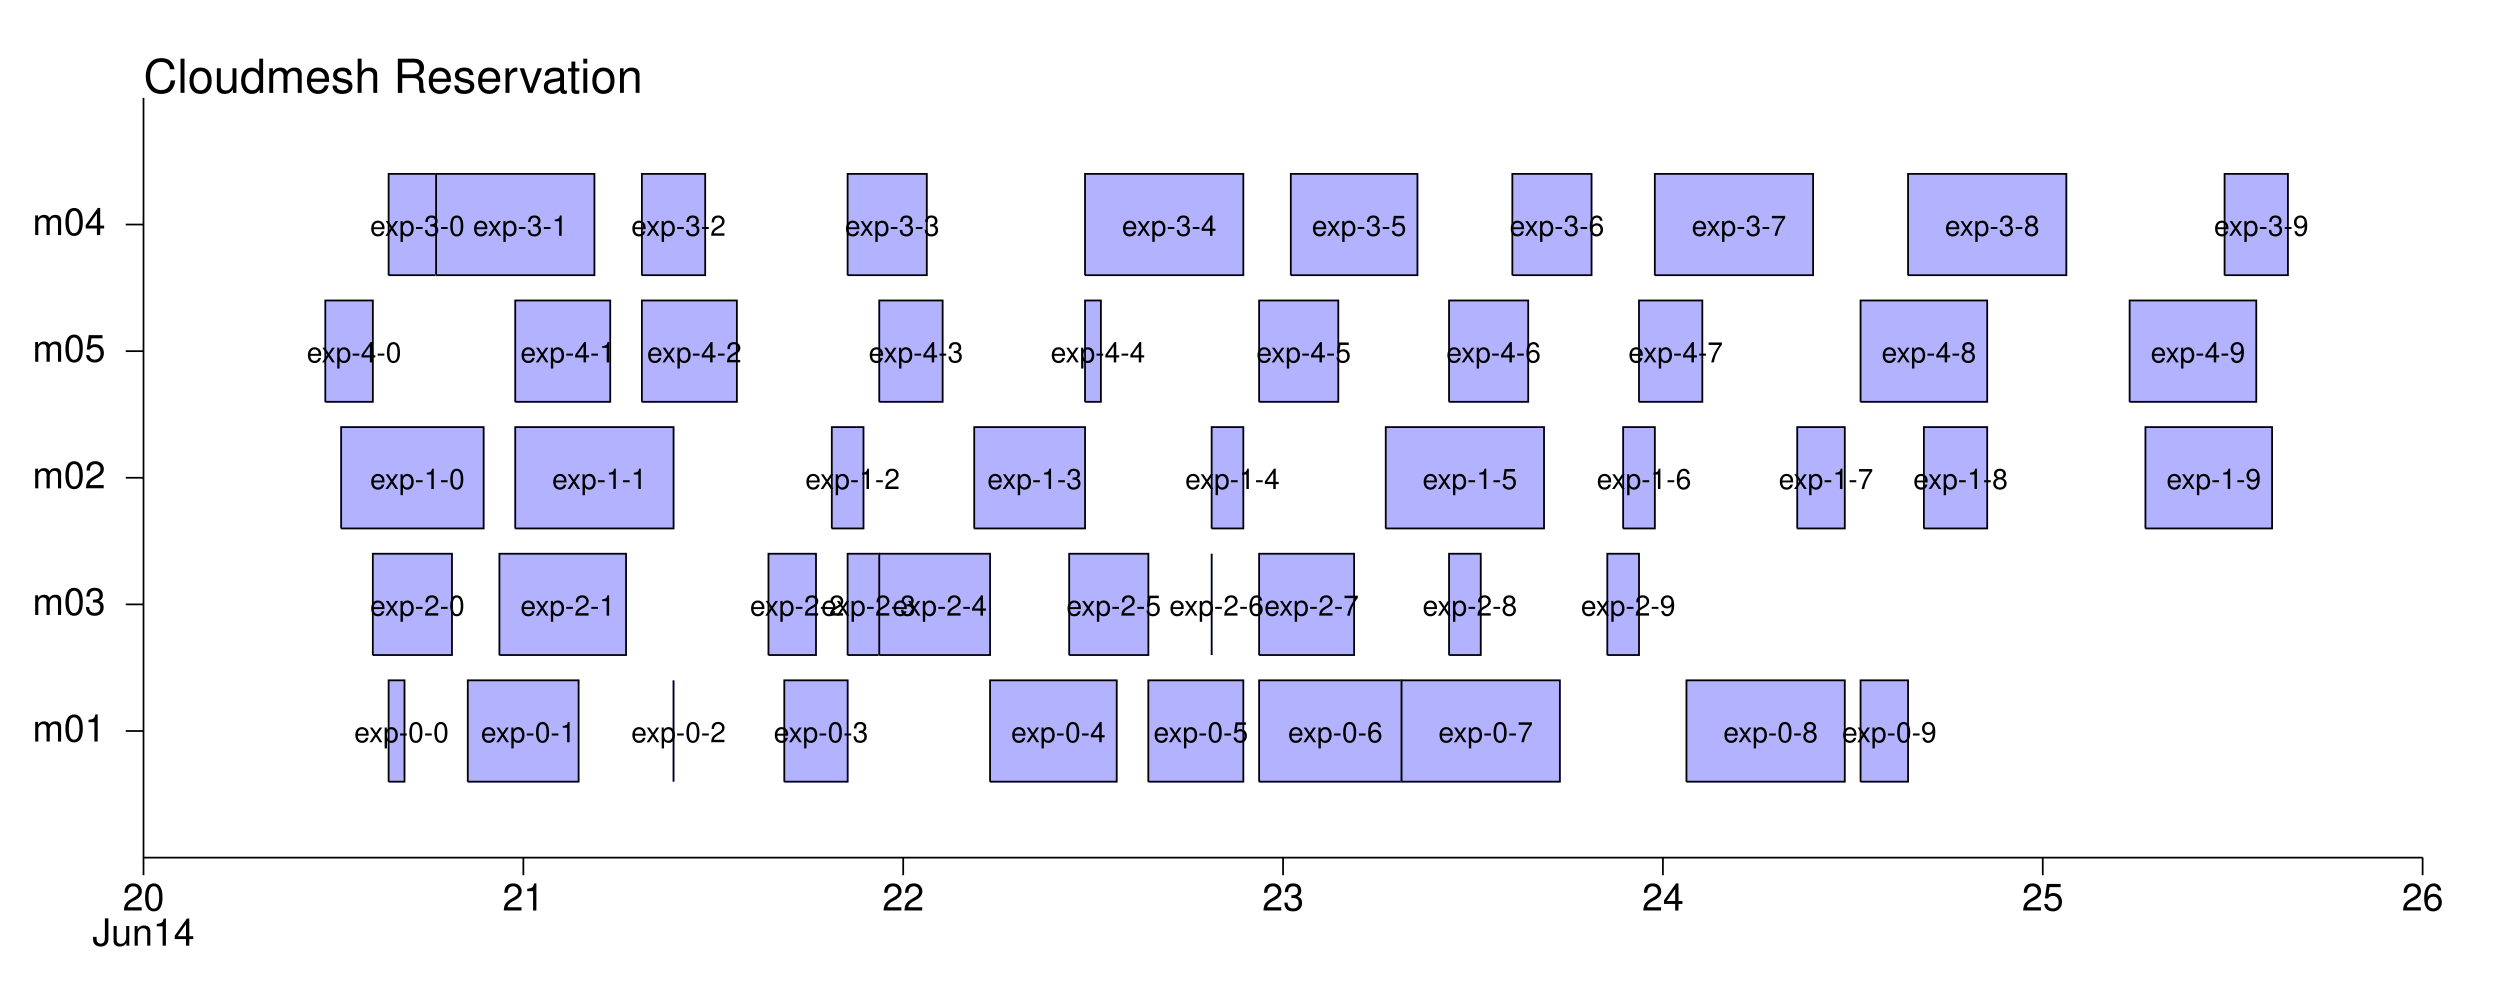
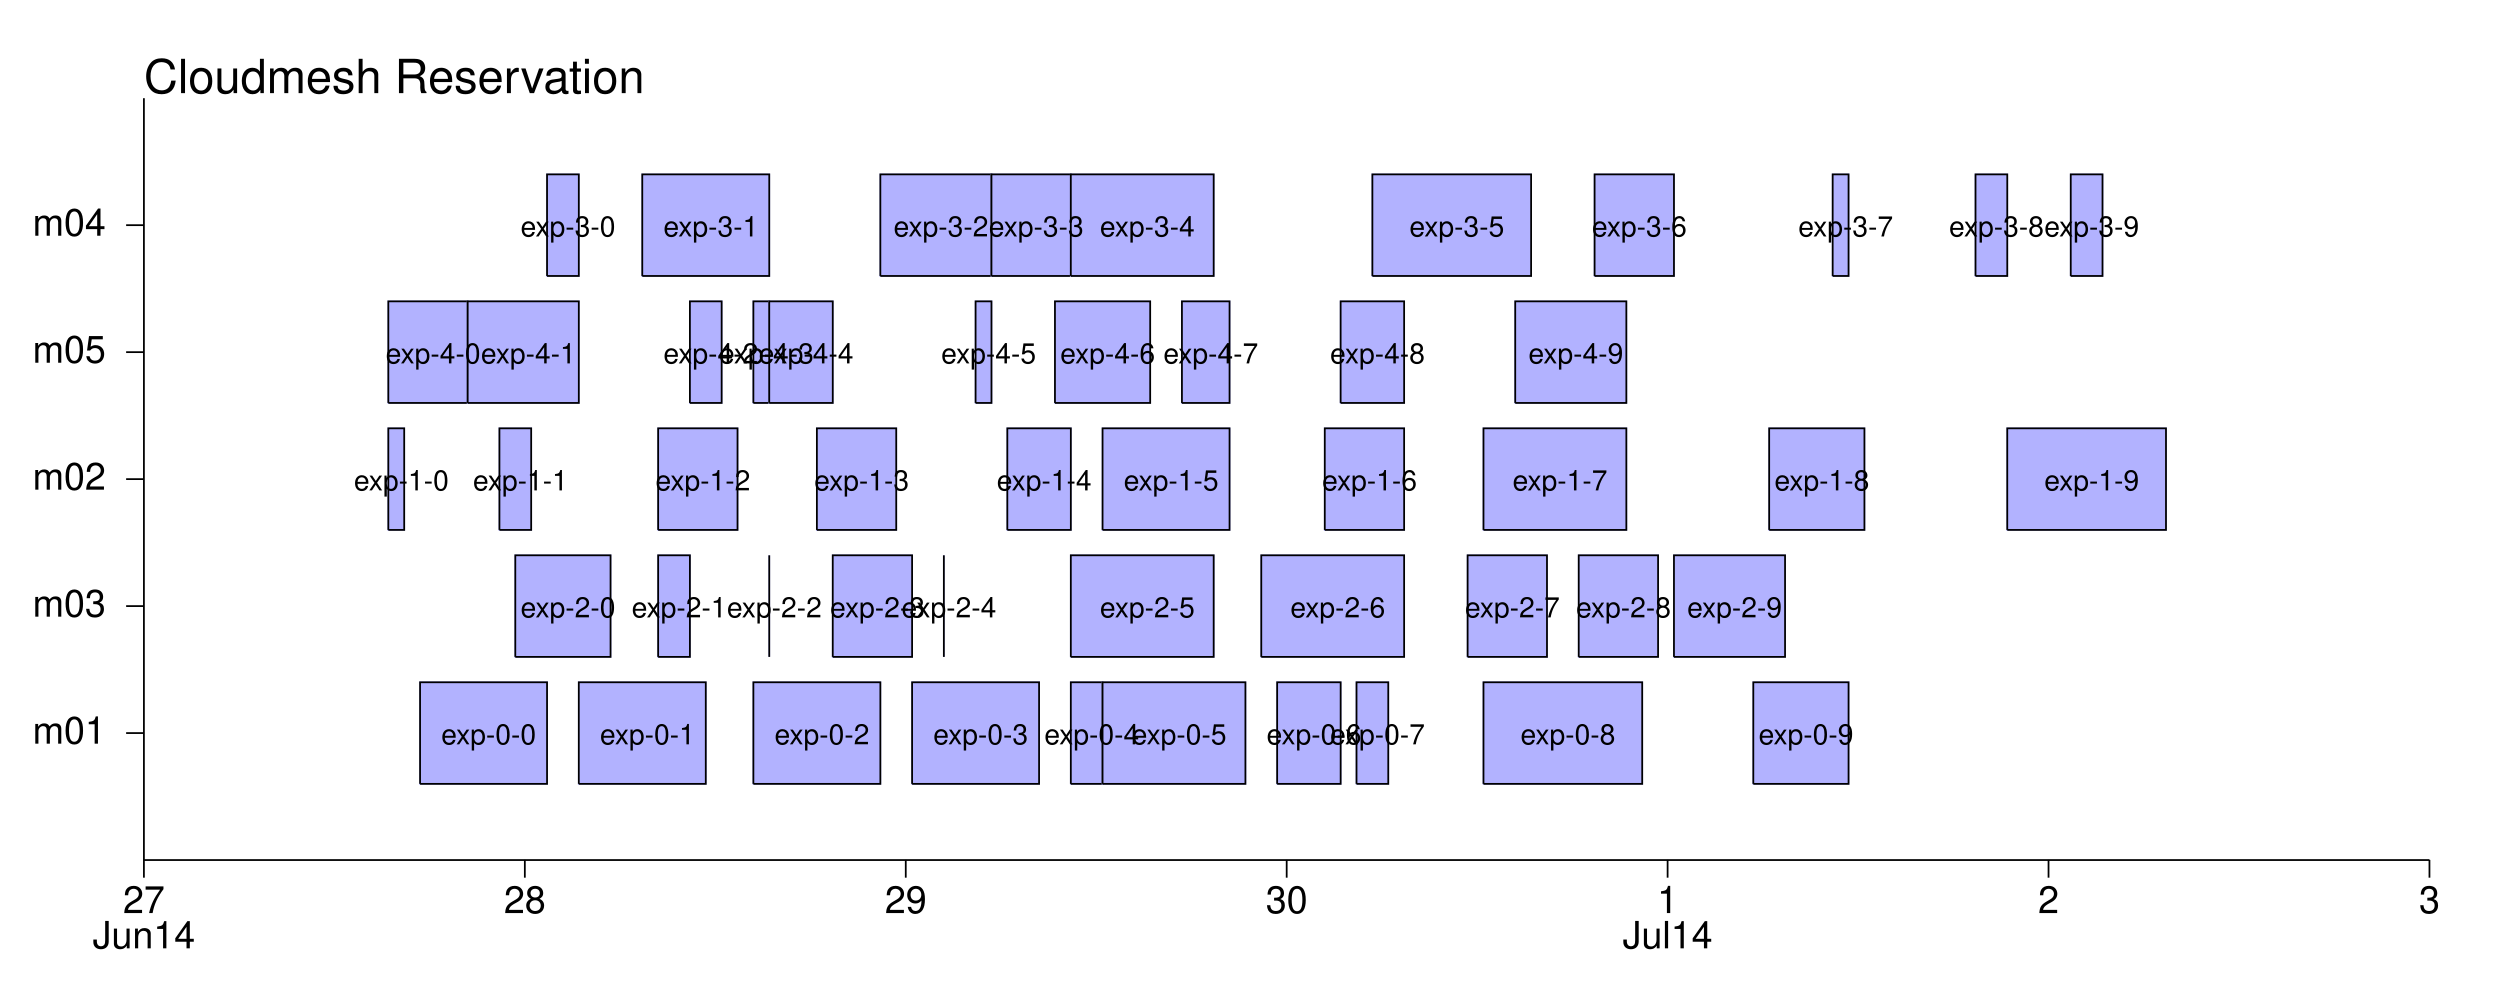
- <svg xmlns="http://www.w3.org/2000/svg" viewBox="0 0 710.80 283.28">
+ <svg xmlns="http://www.w3.org/2000/svg" viewBox="0 0 708.80 283.28">
  <g transform="translate(-31.20,-260.16)">
    <g style="fill:#000000;stroke:#000000;font-family:Helvetica;">
      <g style="stroke-width:0.6;font-size:10pt;text-anchor:start;">
        <text x="72.00" y="286.56" stroke="none">Cloudmesh Reservation</text>
      </g>
      <g style="stroke-width:0.6;font-size:8pt;text-anchor:middle;">
-         <text x="72.00" y="519.04" stroke="none">20</text>
+         <text x="72.00" y="519.04" stroke="none">27</text>
        <text x="72.00" y="529.04" stroke="none">Jun14</text>
      </g>
      <g style="stroke-width:0.5;font-size:8pt;text-anchor:middle;">
        <path d="M72 509l0 -5.04" fill="none" />
-         <text x="180.00" y="519.04" stroke="none">21</text>
+         <text x="180.00" y="519.04" stroke="none">28</text>
        <path d="M180 509l0 -5.04" fill="none" />
-         <text x="288.00" y="519.04" stroke="none">22</text>
+         <text x="288.00" y="519.04" stroke="none">29</text>
        <path d="M288 509l0 -5.04" fill="none" />
-         <text x="396.00" y="519.04" stroke="none">23</text>
+         <text x="396.00" y="519.04" stroke="none">30</text>
        <path d="M396 509l0 -5.04" fill="none" />
-         <text x="504.00" y="519.04" stroke="none">24</text>
+         <text x="504.00" y="519.04" stroke="none">1</text>
+         <text x="504.00" y="529.04" stroke="none">Jul14</text>
        <path d="M504 509l0 -5.04" fill="none" />
-         <text x="612.00" y="519.04" stroke="none">25</text>
+         <text x="612.00" y="519.04" stroke="none">2</text>
        <path d="M612 509l0 -5.04" fill="none" />
-         <text x="720.00" y="519.04" stroke="none">26</text>
+         <text x="720.00" y="519.04" stroke="none">3</text>
        <path d="M720 509l0 -5.04" fill="none" />
        <path d="M72 504l648 0" fill="none" />
      </g>
      <g style="stroke-width:0.5;font-size:8pt;text-anchor:end;">
        <text x="61.20" y="327.00" stroke="none">m04</text>
        <path d="M66.96 324l5.04 0" fill="none" />
        <text x="61.20" y="363.00" stroke="none">m05</text>
        <path d="M66.96 360l5.04 0" fill="none" />
        <text x="61.20" y="399.00" stroke="none">m02</text>
        <path d="M66.96 396l5.04 0" fill="none" />
        <text x="61.20" y="435.00" stroke="none">m03</text>
        <path d="M66.96 432l5.04 0" fill="none" />
        <text x="61.20" y="471.00" stroke="none">m01</text>
        <path d="M66.96 468l5.04 0" fill="none" />
        <path d="M72 504l0 -216" fill="none" />
-         <path d="M641.2 410.4l36 0l0 -28.8l-36 0z" fill="#b2b2ff" stroke="#b2b2ff" />
-         <path d="M641.2 410.4l36 0l0 -28.8l-36 0l0 28.8" fill="none" />
-         <path d="M137.2 446.4l22.5 0l0 -28.8l-22.5 0z" fill="#b2b2ff" stroke="#b2b2ff" />
-         <path d="M137.2 446.4l22.5 0l0 -28.8l-22.5 0l0 28.8" fill="none" />
-         <path d="M173.2 446.4l36 0l0 -28.8l-36 0z" fill="#b2b2ff" stroke="#b2b2ff" />
-         <path d="M173.2 446.4l36 0l0 -28.8l-36 0l0 28.8" fill="none" />
-         <path d="M249.7 446.4l13.5 0l0 -28.8l-13.5 0z" fill="#b2b2ff" stroke="#b2b2ff" />
-         <path d="M249.7 446.4l13.5 0l0 -28.8l-13.5 0l0 28.8" fill="none" />
-         <path d="M272.2 446.4l9 0l0 -28.8l-9 0z" fill="#b2b2ff" stroke="#b2b2ff" />
-         <path d="M272.2 446.4l9 0l0 -28.8l-9 0l0 28.8" fill="none" />
-         <path d="M281.2 446.4l31.5 0l0 -28.8l-31.5 0z" fill="#b2b2ff" stroke="#b2b2ff" />
-         <path d="M281.2 446.4l31.5 0l0 -28.8l-31.5 0l0 28.8" fill="none" />
-         <path d="M335.2 446.4l22.5 0l0 -28.8l-22.5 0z" fill="#b2b2ff" stroke="#b2b2ff" />
-         <path d="M335.2 446.4l22.5 0l0 -28.8l-22.5 0l0 28.8" fill="none" />
-         <path d="M375.7 446.4l0 0l0 -28.8l0 0z" fill="#b2b2ff" stroke="#b2b2ff" />
-         <path d="M375.7 446.4l0 0l0 -28.8l0 0l0 28.8" fill="none" />
-         <path d="M389.2 446.4l27 0l0 -28.8l-27 0z" fill="#b2b2ff" stroke="#b2b2ff" />
-         <path d="M389.2 446.4l27 0l0 -28.8l-27 0l0 28.8" fill="none" />
-         <path d="M443.2 446.4l9 0l0 -28.8l-9 0z" fill="#b2b2ff" stroke="#b2b2ff" />
-         <path d="M443.2 446.4l9 0l0 -28.8l-9 0l0 28.8" fill="none" />
-         <path d="M488.2 446.4l9 0l0 -28.8l-9 0z" fill="#b2b2ff" stroke="#b2b2ff" />
-         <path d="M488.2 446.4l9 0l0 -28.8l-9 0l0 28.8" fill="none" />
-         <path d="M141.7 338.4l13.5 0l0 -28.8l-13.5 0z" fill="#b2b2ff" stroke="#b2b2ff" />
-         <path d="M141.7 338.4l13.5 0l0 -28.8l-13.5 0l0 28.8" fill="none" />
-         <path d="M155.2 338.4l45 0l0 -28.8l-45 0z" fill="#b2b2ff" stroke="#b2b2ff" />
-         <path d="M155.2 338.4l45 0l0 -28.8l-45 0l0 28.8" fill="none" />
-         <path d="M213.7 338.4l18 0l0 -28.8l-18 0z" fill="#b2b2ff" stroke="#b2b2ff" />
-         <path d="M213.7 338.4l18 0l0 -28.8l-18 0l0 28.8" fill="none" />
-         <path d="M272.2 338.4l22.5 0l0 -28.8l-22.5 0z" fill="#b2b2ff" stroke="#b2b2ff" />
-         <path d="M272.2 338.4l22.5 0l0 -28.8l-22.5 0l0 28.8" fill="none" />
-         <path d="M339.7 338.4l45 0l0 -28.8l-45 0z" fill="#b2b2ff" stroke="#b2b2ff" />
-         <path d="M339.7 338.4l45 0l0 -28.8l-45 0l0 28.8" fill="none" />
-         <path d="M398.2 338.4l36 0l0 -28.8l-36 0z" fill="#b2b2ff" stroke="#b2b2ff" />
-         <path d="M398.2 338.4l36 0l0 -28.8l-36 0l0 28.8" fill="none" />
-         <path d="M461.2 338.4l22.5 0l0 -28.8l-22.5 0z" fill="#b2b2ff" stroke="#b2b2ff" />
-         <path d="M461.2 338.4l22.5 0l0 -28.8l-22.5 0l0 28.8" fill="none" />
-         <path d="M501.7 338.4l45 0l0 -28.8l-45 0z" fill="#b2b2ff" stroke="#b2b2ff" />
-         <path d="M501.7 338.4l45 0l0 -28.8l-45 0l0 28.8" fill="none" />
-         <path d="M573.7 338.4l45 0l0 -28.8l-45 0z" fill="#b2b2ff" stroke="#b2b2ff" />
-         <path d="M573.7 338.4l45 0l0 -28.8l-45 0l0 28.8" fill="none" />
-         <path d="M663.7 338.4l18 0l0 -28.8l-18 0z" fill="#b2b2ff" stroke="#b2b2ff" />
-         <path d="M663.7 338.4l18 0l0 -28.8l-18 0l0 28.8" fill="none" />
-         <path d="M123.7 374.4l13.5 0l0 -28.8l-13.5 0z" fill="#b2b2ff" stroke="#b2b2ff" />
-         <path d="M123.7 374.4l13.5 0l0 -28.8l-13.5 0l0 28.8" fill="none" />
-         <path d="M177.7 374.4l27 0l0 -28.8l-27 0z" fill="#b2b2ff" stroke="#b2b2ff" />
-         <path d="M177.7 374.4l27 0l0 -28.8l-27 0l0 28.8" fill="none" />
-         <path d="M213.7 374.4l27 0l0 -28.8l-27 0z" fill="#b2b2ff" stroke="#b2b2ff" />
-         <path d="M213.7 374.4l27 0l0 -28.8l-27 0l0 28.8" fill="none" />
-         <path d="M281.2 374.4l18 0l0 -28.8l-18 0z" fill="#b2b2ff" stroke="#b2b2ff" />
-         <path d="M281.2 374.4l18 0l0 -28.8l-18 0l0 28.8" fill="none" />
-         <path d="M339.7 374.4l4.5 0l0 -28.8l-4.5 0z" fill="#b2b2ff" stroke="#b2b2ff" />
-         <path d="M339.7 374.4l4.5 0l0 -28.8l-4.5 0l0 28.8" fill="none" />
-         <path d="M389.2 374.4l22.5 0l0 -28.8l-22.5 0z" fill="#b2b2ff" stroke="#b2b2ff" />
-         <path d="M389.2 374.4l22.5 0l0 -28.8l-22.5 0l0 28.8" fill="none" />
-         <path d="M443.2 374.4l22.5 0l0 -28.8l-22.5 0z" fill="#b2b2ff" stroke="#b2b2ff" />
-         <path d="M443.2 374.4l22.5 0l0 -28.8l-22.5 0l0 28.8" fill="none" />
-         <path d="M497.2 374.4l18 0l0 -28.8l-18 0z" fill="#b2b2ff" stroke="#b2b2ff" />
-         <path d="M497.2 374.4l18 0l0 -28.8l-18 0l0 28.8" fill="none" />
-         <path d="M560.2 374.4l36 0l0 -28.8l-36 0z" fill="#b2b2ff" stroke="#b2b2ff" />
-         <path d="M560.2 374.4l36 0l0 -28.8l-36 0l0 28.8" fill="none" />
-         <path d="M636.7 374.4l36 0l0 -28.8l-36 0z" fill="#b2b2ff" stroke="#b2b2ff" />
-         <path d="M636.7 374.4l36 0l0 -28.8l-36 0l0 28.8" fill="none" />
-         <path d="M141.7 482.4l4.5 0l0 -28.8l-4.5 0z" fill="#b2b2ff" stroke="#b2b2ff" />
-         <path d="M141.7 482.4l4.5 0l0 -28.8l-4.5 0l0 28.8" fill="none" />
-         <path d="M164.2 482.4l31.5 0l0 -28.8l-31.5 0z" fill="#b2b2ff" stroke="#b2b2ff" />
-         <path d="M164.2 482.4l31.5 0l0 -28.8l-31.5 0l0 28.8" fill="none" />
-         <path d="M222.7 482.4l0 0l0 -28.8l0 0z" fill="#b2b2ff" stroke="#b2b2ff" />
-         <path d="M222.7 482.4l0 0l0 -28.8l0 0l0 28.8" fill="none" />
-         <path d="M254.2 482.4l18 0l0 -28.8l-18 0z" fill="#b2b2ff" stroke="#b2b2ff" />
-         <path d="M254.2 482.4l18 0l0 -28.8l-18 0l0 28.8" fill="none" />
-         <path d="M312.7 482.4l36 0l0 -28.8l-36 0z" fill="#b2b2ff" stroke="#b2b2ff" />
-         <path d="M312.7 482.4l36 0l0 -28.8l-36 0l0 28.8" fill="none" />
-         <path d="M357.7 482.4l27 0l0 -28.8l-27 0z" fill="#b2b2ff" stroke="#b2b2ff" />
-         <path d="M357.7 482.4l27 0l0 -28.8l-27 0l0 28.8" fill="none" />
-         <path d="M389.2 482.4l40.5 0l0 -28.8l-40.5 0z" fill="#b2b2ff" stroke="#b2b2ff" />
-         <path d="M389.2 482.4l40.5 0l0 -28.8l-40.5 0l0 28.8" fill="none" />
-         <path d="M429.7 482.4l45 0l0 -28.8l-45 0z" fill="#b2b2ff" stroke="#b2b2ff" />
-         <path d="M429.7 482.4l45 0l0 -28.8l-45 0l0 28.8" fill="none" />
-         <path d="M510.7 482.4l45 0l0 -28.8l-45 0z" fill="#b2b2ff" stroke="#b2b2ff" />
-         <path d="M510.7 482.4l45 0l0 -28.8l-45 0l0 28.8" fill="none" />
-         <path d="M560.2 482.4l13.5 0l0 -28.8l-13.5 0z" fill="#b2b2ff" stroke="#b2b2ff" />
-         <path d="M560.2 482.4l13.5 0l0 -28.8l-13.5 0l0 28.8" fill="none" />
-         <path d="M128.2 410.4l40.5 0l0 -28.8l-40.5 0z" fill="#b2b2ff" stroke="#b2b2ff" />
-         <path d="M128.2 410.4l40.5 0l0 -28.8l-40.5 0l0 28.8" fill="none" />
-         <path d="M177.7 410.4l45 0l0 -28.8l-45 0z" fill="#b2b2ff" stroke="#b2b2ff" />
-         <path d="M177.7 410.4l45 0l0 -28.8l-45 0l0 28.8" fill="none" />
-         <path d="M267.7 410.4l9 0l0 -28.8l-9 0z" fill="#b2b2ff" stroke="#b2b2ff" />
-         <path d="M267.7 410.4l9 0l0 -28.8l-9 0l0 28.8" fill="none" />
-         <path d="M308.2 410.4l31.5 0l0 -28.8l-31.5 0z" fill="#b2b2ff" stroke="#b2b2ff" />
-         <path d="M308.2 410.4l31.5 0l0 -28.8l-31.5 0l0 28.8" fill="none" />
-         <path d="M375.7 410.4l9 0l0 -28.8l-9 0z" fill="#b2b2ff" stroke="#b2b2ff" />
-         <path d="M375.7 410.4l9 0l0 -28.8l-9 0l0 28.8" fill="none" />
-         <path d="M425.2 410.4l45 0l0 -28.8l-45 0z" fill="#b2b2ff" stroke="#b2b2ff" />
-         <path d="M425.2 410.4l45 0l0 -28.8l-45 0l0 28.8" fill="none" />
-         <path d="M492.7 410.4l9 0l0 -28.8l-9 0z" fill="#b2b2ff" stroke="#b2b2ff" />
-         <path d="M492.7 410.4l9 0l0 -28.8l-9 0l0 28.8" fill="none" />
-         <path d="M542.2 410.4l13.5 0l0 -28.8l-13.5 0z" fill="#b2b2ff" stroke="#b2b2ff" />
-         <path d="M542.2 410.4l13.5 0l0 -28.8l-13.5 0l0 28.8" fill="none" />
-         <path d="M578.2 410.4l18 0l0 -28.8l-18 0z" fill="#b2b2ff" stroke="#b2b2ff" />
-         <path d="M578.2 410.4l18 0l0 -28.8l-18 0l0 28.8" fill="none" />
+         <path d="M600.3 410.4l45 0l0 -28.8l-45 0z" fill="#b2b2ff" stroke="#b2b2ff" />
+         <path d="M600.3 410.4l45 0l0 -28.8l-45 0l0 28.8" fill="none" />
+         <path d="M177.3 446.4l27 0l0 -28.8l-27 0z" fill="#b2b2ff" stroke="#b2b2ff" />
+         <path d="M177.3 446.4l27 0l0 -28.8l-27 0l0 28.8" fill="none" />
+         <path d="M217.8 446.4l9 0l0 -28.8l-9 0z" fill="#b2b2ff" stroke="#b2b2ff" />
+         <path d="M217.8 446.4l9 0l0 -28.8l-9 0l0 28.8" fill="none" />
+         <path d="M249.3 446.4l0 0l0 -28.8l0 0z" fill="#b2b2ff" stroke="#b2b2ff" />
+         <path d="M249.3 446.4l0 0l0 -28.8l0 0l0 28.8" fill="none" />
+         <path d="M267.3 446.4l22.5 0l0 -28.8l-22.5 0z" fill="#b2b2ff" stroke="#b2b2ff" />
+         <path d="M267.3 446.4l22.5 0l0 -28.8l-22.5 0l0 28.8" fill="none" />
+         <path d="M298.8 446.4l0 0l0 -28.8l0 0z" fill="#b2b2ff" stroke="#b2b2ff" />
+         <path d="M298.8 446.4l0 0l0 -28.8l0 0l0 28.8" fill="none" />
+         <path d="M334.8 446.4l40.5 0l0 -28.8l-40.5 0z" fill="#b2b2ff" stroke="#b2b2ff" />
+         <path d="M334.8 446.4l40.5 0l0 -28.8l-40.5 0l0 28.8" fill="none" />
+         <path d="M388.8 446.4l40.5 0l0 -28.8l-40.5 0z" fill="#b2b2ff" stroke="#b2b2ff" />
+         <path d="M388.8 446.4l40.5 0l0 -28.8l-40.5 0l0 28.8" fill="none" />
+         <path d="M447.3 446.4l22.5 0l0 -28.8l-22.5 0z" fill="#b2b2ff" stroke="#b2b2ff" />
+         <path d="M447.3 446.4l22.5 0l0 -28.8l-22.5 0l0 28.8" fill="none" />
+         <path d="M478.8 446.4l22.5 0l0 -28.8l-22.5 0z" fill="#b2b2ff" stroke="#b2b2ff" />
+         <path d="M478.8 446.4l22.5 0l0 -28.8l-22.5 0l0 28.8" fill="none" />
+         <path d="M505.8 446.4l31.5 0l0 -28.8l-31.5 0z" fill="#b2b2ff" stroke="#b2b2ff" />
+         <path d="M505.8 446.4l31.5 0l0 -28.8l-31.5 0l0 28.8" fill="none" />
+         <path d="M186.3 338.4l9 0l0 -28.8l-9 0z" fill="#b2b2ff" stroke="#b2b2ff" />
+         <path d="M186.3 338.4l9 0l0 -28.8l-9 0l0 28.8" fill="none" />
+         <path d="M213.3 338.4l36 0l0 -28.8l-36 0z" fill="#b2b2ff" stroke="#b2b2ff" />
+         <path d="M213.3 338.4l36 0l0 -28.8l-36 0l0 28.8" fill="none" />
+         <path d="M280.8 338.4l31.5 0l0 -28.8l-31.5 0z" fill="#b2b2ff" stroke="#b2b2ff" />
+         <path d="M280.8 338.4l31.5 0l0 -28.8l-31.5 0l0 28.8" fill="none" />
+         <path d="M312.3 338.4l22.5 0l0 -28.8l-22.5 0z" fill="#b2b2ff" stroke="#b2b2ff" />
+         <path d="M312.3 338.4l22.5 0l0 -28.8l-22.5 0l0 28.8" fill="none" />
+         <path d="M334.8 338.4l40.5 0l0 -28.8l-40.5 0z" fill="#b2b2ff" stroke="#b2b2ff" />
+         <path d="M334.8 338.4l40.5 0l0 -28.8l-40.5 0l0 28.8" fill="none" />
+         <path d="M420.3 338.4l45 0l0 -28.8l-45 0z" fill="#b2b2ff" stroke="#b2b2ff" />
+         <path d="M420.3 338.4l45 0l0 -28.8l-45 0l0 28.8" fill="none" />
+         <path d="M483.3 338.4l22.5 0l0 -28.8l-22.5 0z" fill="#b2b2ff" stroke="#b2b2ff" />
+         <path d="M483.3 338.4l22.5 0l0 -28.8l-22.5 0l0 28.8" fill="none" />
+         <path d="M550.8 338.4l4.5 0l0 -28.8l-4.5 0z" fill="#b2b2ff" stroke="#b2b2ff" />
+         <path d="M550.8 338.4l4.5 0l0 -28.8l-4.5 0l0 28.8" fill="none" />
+         <path d="M591.3 338.4l9 0l0 -28.8l-9 0z" fill="#b2b2ff" stroke="#b2b2ff" />
+         <path d="M591.3 338.4l9 0l0 -28.8l-9 0l0 28.8" fill="none" />
+         <path d="M618.3 338.4l9 0l0 -28.8l-9 0z" fill="#b2b2ff" stroke="#b2b2ff" />
+         <path d="M618.3 338.4l9 0l0 -28.8l-9 0l0 28.8" fill="none" />
+         <path d="M141.3 374.4l22.5 0l0 -28.8l-22.5 0z" fill="#b2b2ff" stroke="#b2b2ff" />
+         <path d="M141.3 374.4l22.5 0l0 -28.8l-22.5 0l0 28.8" fill="none" />
+         <path d="M163.8 374.4l31.5 0l0 -28.8l-31.5 0z" fill="#b2b2ff" stroke="#b2b2ff" />
+         <path d="M163.8 374.4l31.5 0l0 -28.8l-31.5 0l0 28.8" fill="none" />
+         <path d="M226.8 374.4l9 0l0 -28.8l-9 0z" fill="#b2b2ff" stroke="#b2b2ff" />
+         <path d="M226.8 374.4l9 0l0 -28.8l-9 0l0 28.8" fill="none" />
+         <path d="M244.8 374.4l4.5 0l0 -28.8l-4.5 0z" fill="#b2b2ff" stroke="#b2b2ff" />
+         <path d="M244.8 374.4l4.5 0l0 -28.8l-4.5 0l0 28.8" fill="none" />
+         <path d="M249.3 374.4l18 0l0 -28.8l-18 0z" fill="#b2b2ff" stroke="#b2b2ff" />
+         <path d="M249.3 374.4l18 0l0 -28.8l-18 0l0 28.8" fill="none" />
+         <path d="M307.8 374.4l4.5 0l0 -28.8l-4.5 0z" fill="#b2b2ff" stroke="#b2b2ff" />
+         <path d="M307.8 374.4l4.5 0l0 -28.8l-4.5 0l0 28.8" fill="none" />
+         <path d="M330.3 374.4l27 0l0 -28.8l-27 0z" fill="#b2b2ff" stroke="#b2b2ff" />
+         <path d="M330.3 374.4l27 0l0 -28.8l-27 0l0 28.8" fill="none" />
+         <path d="M366.3 374.4l13.5 0l0 -28.8l-13.5 0z" fill="#b2b2ff" stroke="#b2b2ff" />
+         <path d="M366.3 374.4l13.5 0l0 -28.8l-13.5 0l0 28.8" fill="none" />
+         <path d="M411.3 374.4l18 0l0 -28.8l-18 0z" fill="#b2b2ff" stroke="#b2b2ff" />
+         <path d="M411.3 374.4l18 0l0 -28.8l-18 0l0 28.8" fill="none" />
+         <path d="M460.8 374.4l31.5 0l0 -28.8l-31.5 0z" fill="#b2b2ff" stroke="#b2b2ff" />
+         <path d="M460.8 374.4l31.5 0l0 -28.8l-31.5 0l0 28.8" fill="none" />
+         <path d="M150.3 482.4l36 0l0 -28.8l-36 0z" fill="#b2b2ff" stroke="#b2b2ff" />
+         <path d="M150.3 482.4l36 0l0 -28.8l-36 0l0 28.8" fill="none" />
+         <path d="M195.3 482.4l36 0l0 -28.8l-36 0z" fill="#b2b2ff" stroke="#b2b2ff" />
+         <path d="M195.3 482.4l36 0l0 -28.8l-36 0l0 28.8" fill="none" />
+         <path d="M244.8 482.4l36 0l0 -28.8l-36 0z" fill="#b2b2ff" stroke="#b2b2ff" />
+         <path d="M244.8 482.4l36 0l0 -28.8l-36 0l0 28.8" fill="none" />
+         <path d="M289.8 482.4l36 0l0 -28.8l-36 0z" fill="#b2b2ff" stroke="#b2b2ff" />
+         <path d="M289.8 482.4l36 0l0 -28.8l-36 0l0 28.8" fill="none" />
+         <path d="M334.8 482.4l9 0l0 -28.8l-9 0z" fill="#b2b2ff" stroke="#b2b2ff" />
+         <path d="M334.8 482.4l9 0l0 -28.8l-9 0l0 28.8" fill="none" />
+         <path d="M343.8 482.4l40.5 0l0 -28.8l-40.5 0z" fill="#b2b2ff" stroke="#b2b2ff" />
+         <path d="M343.8 482.4l40.5 0l0 -28.8l-40.5 0l0 28.8" fill="none" />
+         <path d="M393.3 482.4l18 0l0 -28.8l-18 0z" fill="#b2b2ff" stroke="#b2b2ff" />
+         <path d="M393.3 482.4l18 0l0 -28.8l-18 0l0 28.8" fill="none" />
+         <path d="M415.8 482.4l9 0l0 -28.8l-9 0z" fill="#b2b2ff" stroke="#b2b2ff" />
+         <path d="M415.8 482.4l9 0l0 -28.8l-9 0l0 28.8" fill="none" />
+         <path d="M451.8 482.4l45 0l0 -28.8l-45 0z" fill="#b2b2ff" stroke="#b2b2ff" />
+         <path d="M451.8 482.4l45 0l0 -28.8l-45 0l0 28.8" fill="none" />
+         <path d="M528.3 482.4l27 0l0 -28.8l-27 0z" fill="#b2b2ff" stroke="#b2b2ff" />
+         <path d="M528.3 482.4l27 0l0 -28.8l-27 0l0 28.8" fill="none" />
+         <path d="M141.3 410.4l4.5 0l0 -28.8l-4.5 0z" fill="#b2b2ff" stroke="#b2b2ff" />
+         <path d="M141.3 410.4l4.5 0l0 -28.8l-4.5 0l0 28.8" fill="none" />
+         <path d="M172.8 410.4l9 0l0 -28.8l-9 0z" fill="#b2b2ff" stroke="#b2b2ff" />
+         <path d="M172.8 410.4l9 0l0 -28.8l-9 0l0 28.8" fill="none" />
+         <path d="M217.8 410.4l22.5 0l0 -28.8l-22.5 0z" fill="#b2b2ff" stroke="#b2b2ff" />
+         <path d="M217.8 410.4l22.5 0l0 -28.8l-22.5 0l0 28.8" fill="none" />
+         <path d="M262.8 410.4l22.5 0l0 -28.8l-22.5 0z" fill="#b2b2ff" stroke="#b2b2ff" />
+         <path d="M262.8 410.4l22.5 0l0 -28.8l-22.5 0l0 28.8" fill="none" />
+         <path d="M316.8 410.4l18 0l0 -28.8l-18 0z" fill="#b2b2ff" stroke="#b2b2ff" />
+         <path d="M316.8 410.4l18 0l0 -28.8l-18 0l0 28.8" fill="none" />
+         <path d="M343.8 410.4l36 0l0 -28.8l-36 0z" fill="#b2b2ff" stroke="#b2b2ff" />
+         <path d="M343.8 410.4l36 0l0 -28.8l-36 0l0 28.8" fill="none" />
+         <path d="M406.8 410.4l22.5 0l0 -28.8l-22.5 0z" fill="#b2b2ff" stroke="#b2b2ff" />
+         <path d="M406.8 410.4l22.5 0l0 -28.8l-22.5 0l0 28.8" fill="none" />
+         <path d="M451.8 410.4l40.5 0l0 -28.8l-40.5 0z" fill="#b2b2ff" stroke="#b2b2ff" />
+         <path d="M451.8 410.4l40.5 0l0 -28.8l-40.5 0l0 28.8" fill="none" />
+         <path d="M532.8 410.4l27 0l0 -28.8l-27 0z" fill="#b2b2ff" stroke="#b2b2ff" />
+         <path d="M532.8 410.4l27 0l0 -28.8l-27 0l0 28.8" fill="none" />
      </g>
      <g style="stroke-width:0.5;font-size:6pt;text-anchor:middle;">
-         <text x="660.62" y="399.20" stroke="none">exp-1-9</text>
-         <text x="149.87" y="435.20" stroke="none">exp-2-0</text>
-         <text x="192.61" y="435.20" stroke="none">exp-2-1</text>
-         <text x="257.87" y="435.20" stroke="none">exp-2-2</text>
-         <text x="278.12" y="435.20" stroke="none">exp-2-3</text>
-         <text x="298.37" y="435.20" stroke="none">exp-2-4</text>
-         <text x="347.86" y="435.20" stroke="none">exp-2-5</text>
-         <text x="377.11" y="435.20" stroke="none">exp-2-6</text>
-         <text x="404.11" y="435.20" stroke="none">exp-2-7</text>
-         <text x="449.11" y="435.20" stroke="none">exp-2-8</text>
-         <text x="494.12" y="435.20" stroke="none">exp-2-9</text>
-         <text x="149.87" y="327.20" stroke="none">exp-3-0</text>
-         <text x="179.11" y="327.20" stroke="none">exp-3-1</text>
-         <text x="224.12" y="327.20" stroke="none">exp-3-2</text>
-         <text x="284.87" y="327.20" stroke="none">exp-3-3</text>
-         <text x="363.62" y="327.20" stroke="none">exp-3-4</text>
-         <text x="417.62" y="327.20" stroke="none">exp-3-5</text>
-         <text x="473.87" y="327.20" stroke="none">exp-3-6</text>
-         <text x="525.62" y="327.20" stroke="none">exp-3-7</text>
-         <text x="597.61" y="327.20" stroke="none">exp-3-8</text>
-         <text x="674.12" y="327.20" stroke="none">exp-3-9</text>
-         <text x="131.87" y="363.20" stroke="none">exp-4-0</text>
-         <text x="192.62" y="363.20" stroke="none">exp-4-1</text>
-         <text x="228.61" y="363.20" stroke="none">exp-4-2</text>
-         <text x="291.62" y="363.20" stroke="none">exp-4-3</text>
-         <text x="343.37" y="363.20" stroke="none">exp-4-4</text>
-         <text x="401.86" y="363.20" stroke="none">exp-4-5</text>
-         <text x="455.86" y="363.20" stroke="none">exp-4-6</text>
-         <text x="507.62" y="363.20" stroke="none">exp-4-7</text>
-         <text x="579.62" y="363.20" stroke="none">exp-4-8</text>
-         <text x="656.12" y="363.20" stroke="none">exp-4-9</text>
-         <text x="145.36" y="471.20" stroke="none">exp-0-0</text>
-         <text x="181.37" y="471.20" stroke="none">exp-0-1</text>
-         <text x="224.12" y="471.20" stroke="none">exp-0-2</text>
-         <text x="264.62" y="471.20" stroke="none">exp-0-3</text>
-         <text x="332.12" y="471.20" stroke="none">exp-0-4</text>
-         <text x="372.62" y="471.20" stroke="none">exp-0-5</text>
-         <text x="410.86" y="471.20" stroke="none">exp-0-6</text>
-         <text x="453.62" y="471.20" stroke="none">exp-0-7</text>
-         <text x="534.62" y="471.20" stroke="none">exp-0-8</text>
-         <text x="568.37" y="471.20" stroke="none">exp-0-9</text>
-         <text x="149.87" y="399.20" stroke="none">exp-1-0</text>
-         <text x="201.62" y="399.20" stroke="none">exp-1-1</text>
-         <text x="273.61" y="399.20" stroke="none">exp-1-2</text>
-         <text x="325.37" y="399.20" stroke="none">exp-1-3</text>
-         <text x="381.61" y="399.20" stroke="none">exp-1-4</text>
-         <text x="449.11" y="399.20" stroke="none">exp-1-5</text>
-         <text x="498.62" y="399.20" stroke="none">exp-1-6</text>
-         <text x="550.37" y="399.20" stroke="none">exp-1-7</text>
-         <text x="588.62" y="399.20" stroke="none">exp-1-8</text>
+         <text x="624.24" y="399.20" stroke="none">exp-1-9</text>
+         <text x="192.24" y="435.20" stroke="none">exp-2-0</text>
+         <text x="223.74" y="435.20" stroke="none">exp-2-1</text>
+         <text x="250.74" y="435.20" stroke="none">exp-2-2</text>
+         <text x="279.99" y="435.20" stroke="none">exp-2-3</text>
+         <text x="300.24" y="435.20" stroke="none">exp-2-4</text>
+         <text x="356.49" y="435.20" stroke="none">exp-2-5</text>
+         <text x="410.49" y="435.20" stroke="none">exp-2-6</text>
+         <text x="459.99" y="435.20" stroke="none">exp-2-7</text>
+         <text x="491.49" y="435.20" stroke="none">exp-2-8</text>
+         <text x="522.99" y="435.20" stroke="none">exp-2-9</text>
+         <text x="192.24" y="327.20" stroke="none">exp-3-0</text>
+         <text x="232.74" y="327.20" stroke="none">exp-3-1</text>
+         <text x="297.99" y="327.20" stroke="none">exp-3-2</text>
+         <text x="324.99" y="327.20" stroke="none">exp-3-3</text>
+         <text x="356.49" y="327.20" stroke="none">exp-3-4</text>
+         <text x="444.24" y="327.20" stroke="none">exp-3-5</text>
+         <text x="495.99" y="327.20" stroke="none">exp-3-6</text>
+         <text x="554.49" y="327.20" stroke="none">exp-3-7</text>
+         <text x="597.24" y="327.20" stroke="none">exp-3-8</text>
+         <text x="624.24" y="327.20" stroke="none">exp-3-9</text>
+         <text x="153.99" y="363.20" stroke="none">exp-4-0</text>
+         <text x="180.99" y="363.20" stroke="none">exp-4-1</text>
+         <text x="232.74" y="363.20" stroke="none">exp-4-2</text>
+         <text x="248.49" y="363.20" stroke="none">exp-4-3</text>
+         <text x="259.74" y="363.20" stroke="none">exp-4-4</text>
+         <text x="311.49" y="363.20" stroke="none">exp-4-5</text>
+         <text x="345.24" y="363.20" stroke="none">exp-4-6</text>
+         <text x="374.49" y="363.20" stroke="none">exp-4-7</text>
+         <text x="421.74" y="363.20" stroke="none">exp-4-8</text>
+         <text x="477.99" y="363.20" stroke="none">exp-4-9</text>
+         <text x="169.74" y="471.20" stroke="none">exp-0-0</text>
+         <text x="214.74" y="471.20" stroke="none">exp-0-1</text>
+         <text x="264.24" y="471.20" stroke="none">exp-0-2</text>
+         <text x="309.24" y="471.20" stroke="none">exp-0-3</text>
+         <text x="340.74" y="471.20" stroke="none">exp-0-4</text>
+         <text x="365.49" y="471.20" stroke="none">exp-0-5</text>
+         <text x="403.74" y="471.20" stroke="none">exp-0-6</text>
+         <text x="421.74" y="471.20" stroke="none">exp-0-7</text>
+         <text x="475.74" y="471.20" stroke="none">exp-0-8</text>
+         <text x="543.24" y="471.20" stroke="none">exp-0-9</text>
+         <text x="144.99" y="399.20" stroke="none">exp-1-0</text>
+         <text x="178.74" y="399.20" stroke="none">exp-1-1</text>
+         <text x="230.49" y="399.20" stroke="none">exp-1-2</text>
+         <text x="275.49" y="399.20" stroke="none">exp-1-3</text>
+         <text x="327.24" y="399.20" stroke="none">exp-1-4</text>
+         <text x="363.24" y="399.20" stroke="none">exp-1-5</text>
+         <text x="419.49" y="399.20" stroke="none">exp-1-6</text>
+         <text x="473.49" y="399.20" stroke="none">exp-1-7</text>
+         <text x="547.74" y="399.20" stroke="none">exp-1-8</text>
      </g>
    </g>
  </g>
</svg>
